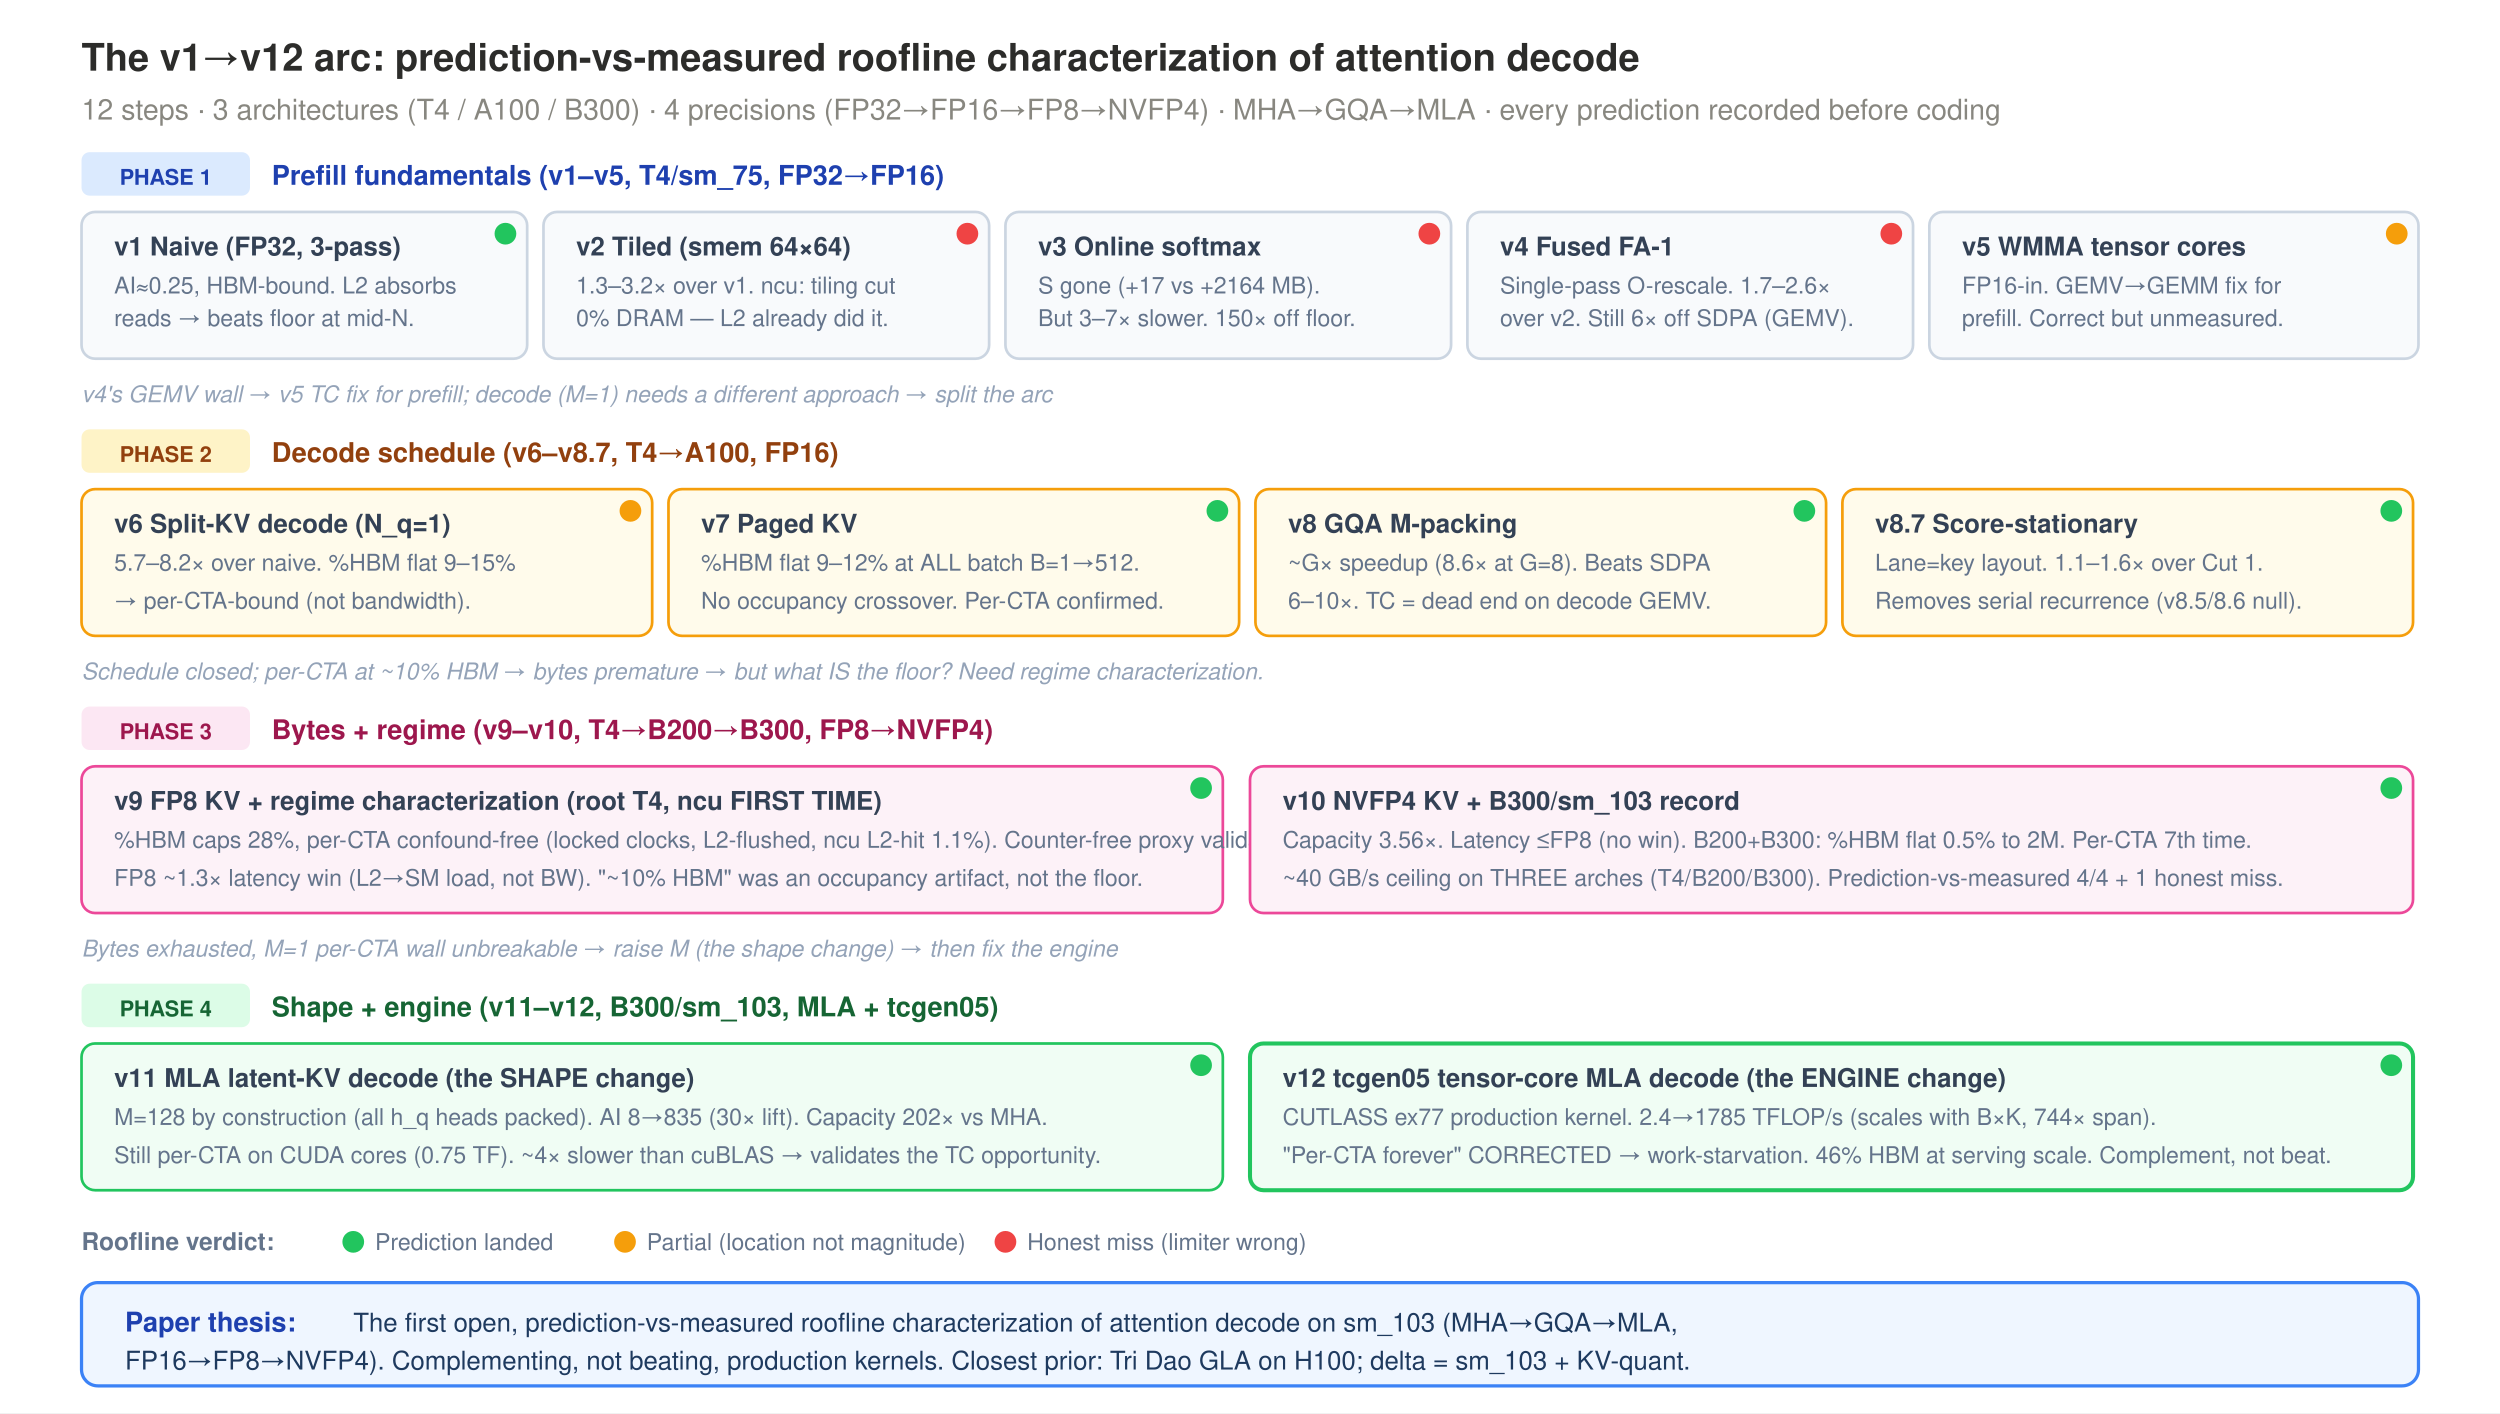
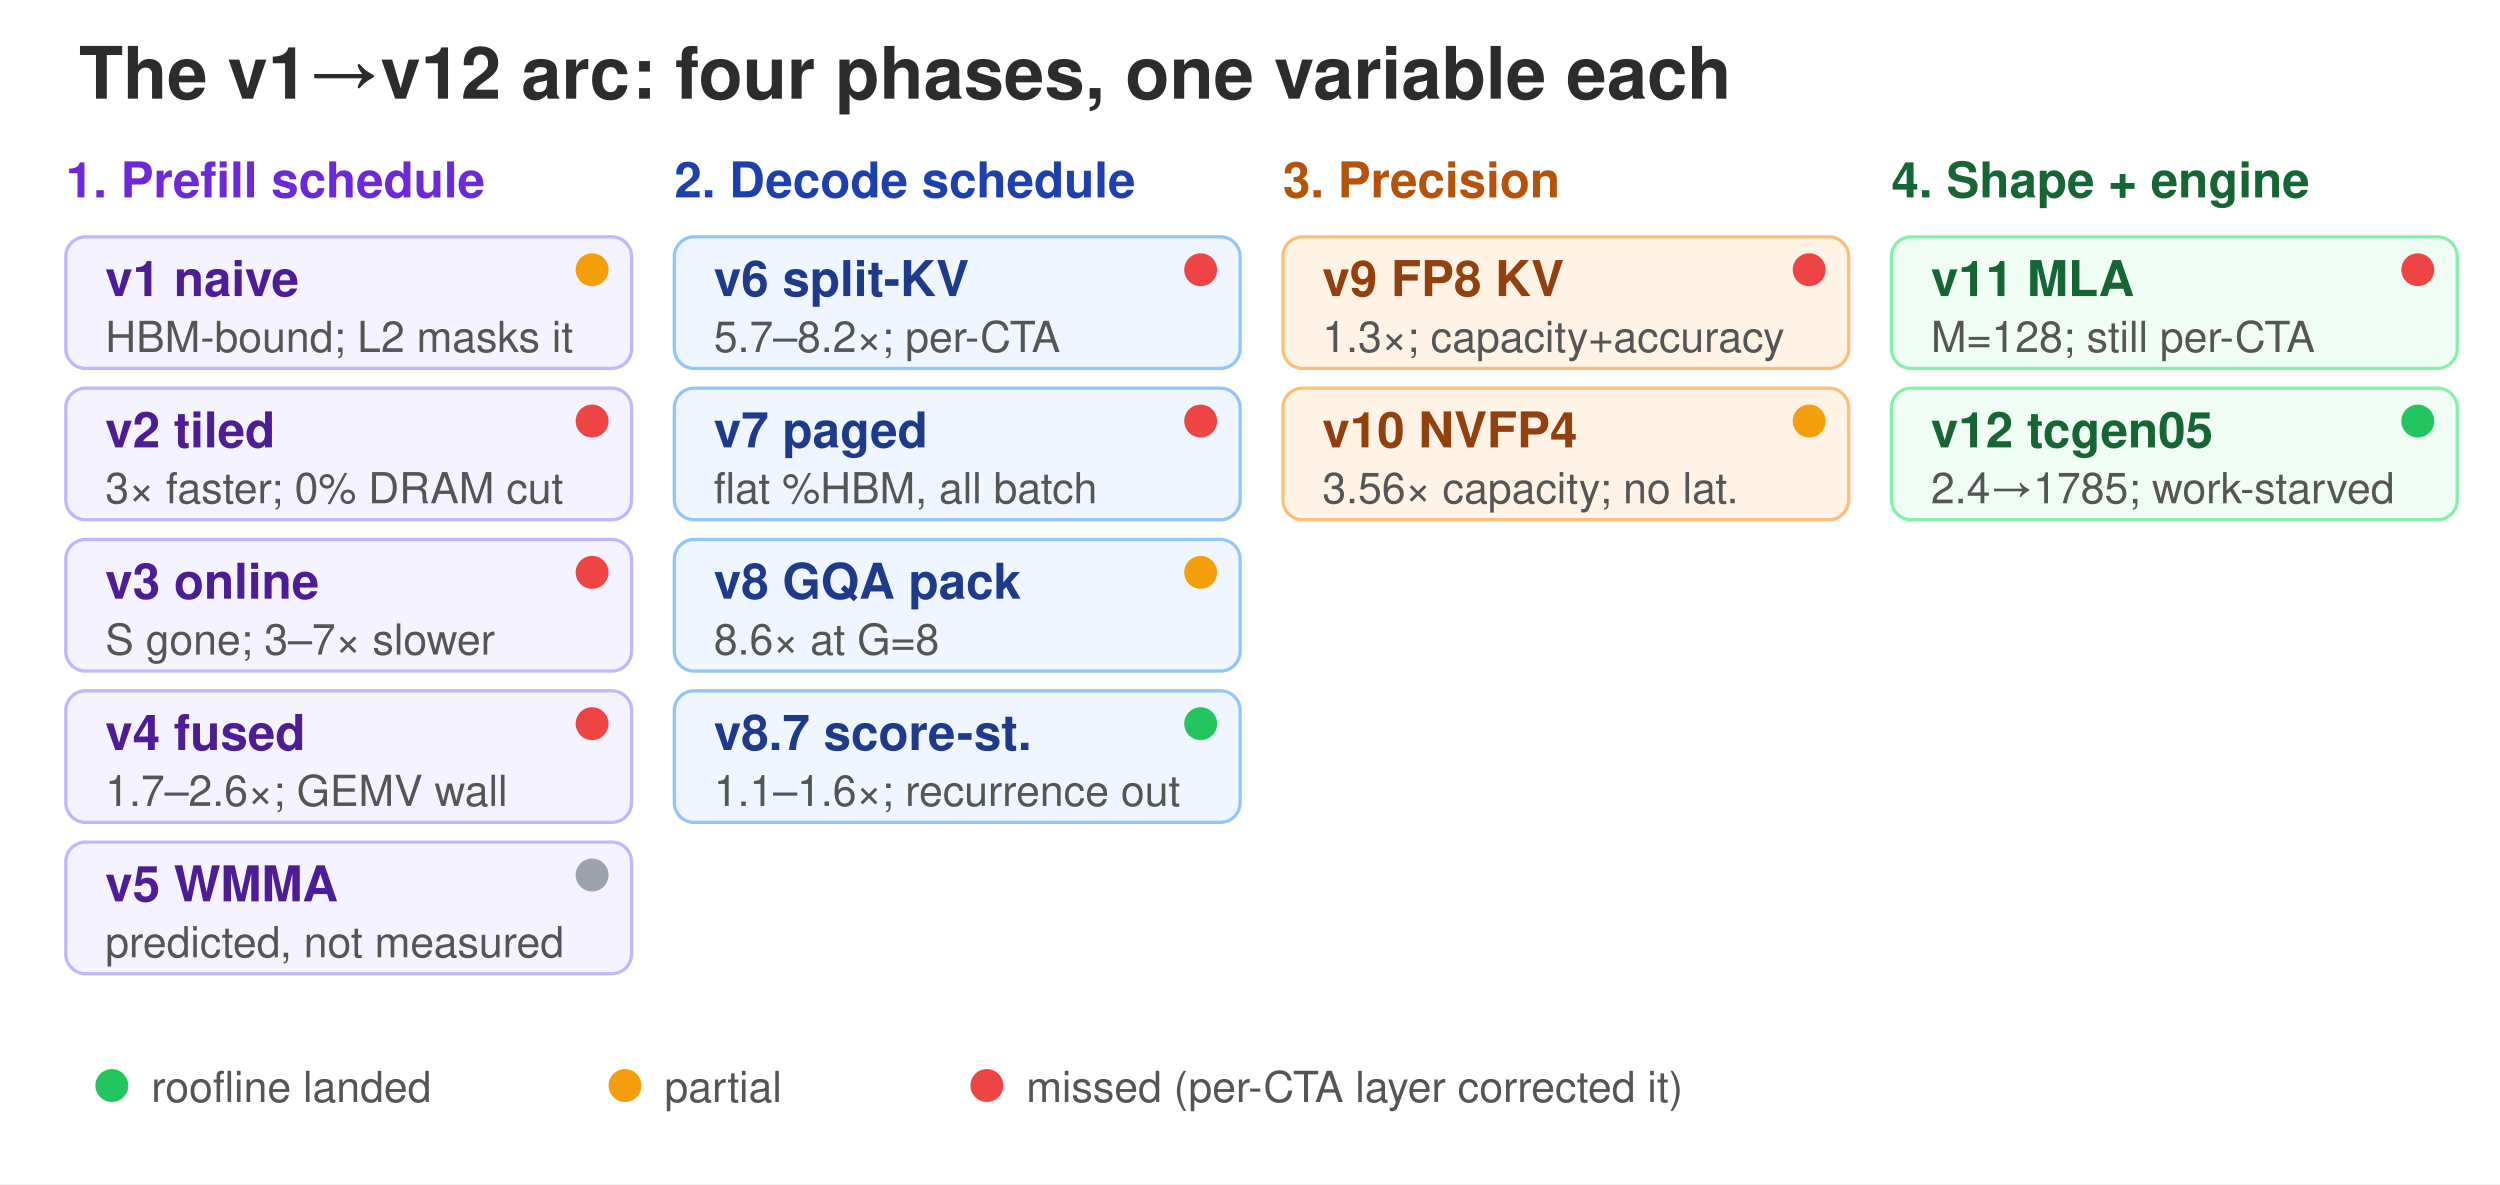
- <svg xmlns="http://www.w3.org/2000/svg" width="100%" viewBox="0 0 920 520" role="img" font-family="Helvetica, Arial, sans-serif">
-   <rect x="0" y="0" width="920" height="520" fill="#ffffff" />
-   <text x="30" y="26" font-size="14" font-weight="600" fill="#2C2C2A">The v1→v12 arc: prediction-vs-measured roofline characterization of attention decode</text>
-   <text x="30" y="44" font-size="10.5" fill="#888780">12 steps · 3 architectures (T4 / A100 / B300) · 4 precisions (FP32→FP16→FP8→NVFP4) · MHA→GQA→MLA · every prediction recorded before coding</text>
-   <rect x="30" y="56" width="62" height="16" rx="3" fill="#DBEAFE" />
-   <text x="61" y="68" font-size="8" text-anchor="middle" fill="#1E40AF" font-weight="700">PHASE 1</text>
-   <text x="100" y="68" font-size="10" font-weight="600" fill="#1E40AF">Prefill fundamentals (v1–v5, T4/sm_75, FP32→FP16)</text>
-   <rect x="30" y="78" width="164" height="54" rx="5" fill="#F8FAFC" stroke="#CBD5E1" stroke-width="1" />
-   <text x="42" y="94" font-size="9.5" font-weight="600" fill="#334155">v1 Naive (FP32, 3-pass)</text>
-   <text x="42" y="108" font-size="8.5" fill="#64748B">AI≈0.25, HBM-bound. L2 absorbs</text>
-   <text x="42" y="120" font-size="8.5" fill="#64748B">reads → beats floor at mid-N.</text>
-   <circle cx="186" cy="86" r="4" fill="#22C55E" />
-   <rect x="200" y="78" width="164" height="54" rx="5" fill="#F8FAFC" stroke="#CBD5E1" stroke-width="1" />
-   <text x="212" y="94" font-size="9.5" font-weight="600" fill="#334155">v2 Tiled (smem 64×64)</text>
-   <text x="212" y="108" font-size="8.5" fill="#64748B">1.3–3.2× over v1. ncu: tiling cut</text>
-   <text x="212" y="120" font-size="8.5" fill="#64748B">0% DRAM — L2 already did it.</text>
-   <circle cx="356" cy="86" r="4" fill="#EF4444" />
-   <rect x="370" y="78" width="164" height="54" rx="5" fill="#F8FAFC" stroke="#CBD5E1" stroke-width="1" />
-   <text x="382" y="94" font-size="9.5" font-weight="600" fill="#334155">v3 Online softmax</text>
-   <text x="382" y="108" font-size="8.5" fill="#64748B">S gone (+17 vs +2164 MB).</text>
-   <text x="382" y="120" font-size="8.5" fill="#64748B">But 3–7× slower. 150× off floor.</text>
-   <circle cx="526" cy="86" r="4" fill="#EF4444" />
-   <rect x="540" y="78" width="164" height="54" rx="5" fill="#F8FAFC" stroke="#CBD5E1" stroke-width="1" />
-   <text x="552" y="94" font-size="9.5" font-weight="600" fill="#334155">v4 Fused FA-1</text>
-   <text x="552" y="108" font-size="8.5" fill="#64748B">Single-pass O-rescale. 1.7–2.6×</text>
-   <text x="552" y="120" font-size="8.5" fill="#64748B">over v2. Still 6× off SDPA (GEMV).</text>
-   <circle cx="696" cy="86" r="4" fill="#EF4444" />
-   <rect x="710" y="78" width="180" height="54" rx="5" fill="#F8FAFC" stroke="#CBD5E1" stroke-width="1" />
-   <text x="722" y="94" font-size="9.5" font-weight="600" fill="#334155">v5 WMMA tensor cores</text>
-   <text x="722" y="108" font-size="8.5" fill="#64748B">FP16-in. GEMV→GEMM fix for</text>
-   <text x="722" y="120" font-size="8.5" fill="#64748B">prefill. Correct but unmeasured.</text>
-   <circle cx="882" cy="86" r="4" fill="#F59E0B" />
-   <text x="30" y="148" font-size="8.5" fill="#94A3B8" font-style="italic">v4's GEMV wall → v5 TC fix for prefill; decode (M=1) needs a different approach → split the arc</text>
-   <rect x="30" y="158" width="62" height="16" rx="3" fill="#FEF3C7" />
-   <text x="61" y="170" font-size="8" text-anchor="middle" fill="#92400E" font-weight="700">PHASE 2</text>
-   <text x="100" y="170" font-size="10" font-weight="600" fill="#92400E">Decode schedule (v6–v8.7, T4→A100, FP16)</text>
-   <rect x="30" y="180" width="210" height="54" rx="5" fill="#FFFBEB" stroke="#F59E0B" stroke-width="1" />
-   <text x="42" y="196" font-size="9.5" font-weight="600" fill="#334155">v6 Split-KV decode (N_q=1)</text>
-   <text x="42" y="210" font-size="8.5" fill="#64748B">5.7–8.2× over naive. %HBM flat 9–15%</text>
-   <text x="42" y="224" font-size="8.5" fill="#64748B">→ per-CTA-bound (not bandwidth).</text>
-   <circle cx="232" cy="188" r="4" fill="#F59E0B" />
-   <rect x="246" y="180" width="210" height="54" rx="5" fill="#FFFBEB" stroke="#F59E0B" stroke-width="1" />
-   <text x="258" y="196" font-size="9.5" font-weight="600" fill="#334155">v7 Paged KV</text>
-   <text x="258" y="210" font-size="8.5" fill="#64748B">%HBM flat 9–12% at ALL batch B=1→512.</text>
-   <text x="258" y="224" font-size="8.5" fill="#64748B">No occupancy crossover. Per-CTA confirmed.</text>
-   <circle cx="448" cy="188" r="4" fill="#22C55E" />
-   <rect x="462" y="180" width="210" height="54" rx="5" fill="#FFFBEB" stroke="#F59E0B" stroke-width="1" />
-   <text x="474" y="196" font-size="9.5" font-weight="600" fill="#334155">v8 GQA M-packing</text>
-   <text x="474" y="210" font-size="8.5" fill="#64748B">~G× speedup (8.6× at G=8). Beats SDPA</text>
-   <text x="474" y="224" font-size="8.5" fill="#64748B">6–10×. TC = dead end on decode GEMV.</text>
-   <circle cx="664" cy="188" r="4" fill="#22C55E" />
-   <rect x="678" y="180" width="210" height="54" rx="5" fill="#FFFBEB" stroke="#F59E0B" stroke-width="1" />
-   <text x="690" y="196" font-size="9.5" font-weight="600" fill="#334155">v8.7 Score-stationary</text>
-   <text x="690" y="210" font-size="8.5" fill="#64748B">Lane=key layout. 1.1–1.6× over Cut 1.</text>
-   <text x="690" y="224" font-size="8.5" fill="#64748B">Removes serial recurrence (v8.5/8.6 null).</text>
-   <circle cx="880" cy="188" r="4" fill="#22C55E" />
-   <text x="30" y="250" font-size="8.5" fill="#94A3B8" font-style="italic">Schedule closed; per-CTA at ~10% HBM → bytes premature → but what IS the floor? Need regime characterization.</text>
-   <rect x="30" y="260" width="62" height="16" rx="3" fill="#FCE7F3" />
-   <text x="61" y="272" font-size="8" text-anchor="middle" fill="#9D174D" font-weight="700">PHASE 3</text>
-   <text x="100" y="272" font-size="10" font-weight="600" fill="#9D174D">Bytes + regime (v9–v10, T4→B200→B300, FP8→NVFP4)</text>
-   <rect x="30" y="282" width="420" height="54" rx="5" fill="#FDF2F8" stroke="#EC4899" stroke-width="1" />
-   <text x="42" y="298" font-size="9.5" font-weight="600" fill="#334155">v9 FP8 KV + regime characterization (root T4, ncu FIRST TIME)</text>
-   <text x="42" y="312" font-size="8.5" fill="#64748B">%HBM caps 28%, per-CTA confound-free (locked clocks, L2-flushed, ncu L2-hit 1.1%). Counter-free proxy validated.</text>
-   <text x="42" y="326" font-size="8.5" fill="#64748B">FP8 ~1.3× latency win (L2→SM load, not BW). "~10% HBM" was an occupancy artifact, not the floor.</text>
-   <circle cx="442" cy="290" r="4" fill="#22C55E" />
-   <rect x="460" y="282" width="428" height="54" rx="5" fill="#FDF2F8" stroke="#EC4899" stroke-width="1" />
-   <text x="472" y="298" font-size="9.5" font-weight="600" fill="#334155">v10 NVFP4 KV + B300/sm_103 record</text>
-   <text x="472" y="312" font-size="8.5" fill="#64748B">Capacity 3.56×. Latency ≤FP8 (no win). B200+B300: %HBM flat 0.5% to 2M. Per-CTA 7th time.</text>
-   <text x="472" y="326" font-size="8.5" fill="#64748B">~40 GB/s ceiling on THREE arches (T4/B200/B300). Prediction-vs-measured 4/4 + 1 honest miss.</text>
-   <circle cx="880" cy="290" r="4" fill="#22C55E" />
-   <text x="30" y="352" font-size="8.5" fill="#94A3B8" font-style="italic">Bytes exhausted, M=1 per-CTA wall unbreakable → raise M (the shape change) → then fix the engine</text>
-   <rect x="30" y="362" width="62" height="16" rx="3" fill="#DCFCE7" />
-   <text x="61" y="374" font-size="8" text-anchor="middle" fill="#166534" font-weight="700">PHASE 4</text>
-   <text x="100" y="374" font-size="10" font-weight="600" fill="#166534">Shape + engine (v11–v12, B300/sm_103, MLA + tcgen05)</text>
-   <rect x="30" y="384" width="420" height="54" rx="5" fill="#F0FDF4" stroke="#22C55E" stroke-width="1" />
-   <text x="42" y="400" font-size="9.5" font-weight="600" fill="#334155">v11 MLA latent-KV decode (the SHAPE change)</text>
-   <text x="42" y="414" font-size="8.5" fill="#64748B">M=128 by construction (all h_q heads packed). AI 8→835 (30× lift). Capacity 202× vs MHA.</text>
-   <text x="42" y="428" font-size="8.5" fill="#64748B">Still per-CTA on CUDA cores (0.75 TF). ~4× slower than cuBLAS → validates the TC opportunity.</text>
-   <circle cx="442" cy="392" r="4" fill="#22C55E" />
-   <rect x="460" y="384" width="428" height="54" rx="5" fill="#F0FDF4" stroke="#22C55E" stroke-width="1.5" />
-   <text x="472" y="400" font-size="9.5" font-weight="600" fill="#334155">v12 tcgen05 tensor-core MLA decode (the ENGINE change)</text>
-   <text x="472" y="414" font-size="8.5" fill="#64748B">CUTLASS ex77 production kernel. 2.4→1785 TFLOP/s (scales with B×K, 744× span).</text>
-   <text x="472" y="428" font-size="8.5" fill="#64748B">"Per-CTA forever" CORRECTED → work-starvation. 46% HBM at serving scale. Complement, not beat.</text>
-   <circle cx="880" cy="392" r="4" fill="#22C55E" />
-   <text x="30" y="460" font-size="9" font-weight="600" fill="#64748B">Roofline verdict:</text>
-   <circle cx="130" cy="457" r="4" fill="#22C55E" />
-   <text x="138" y="460" font-size="8.5" fill="#64748B">Prediction landed</text>
-   <circle cx="230" cy="457" r="4" fill="#F59E0B" />
-   <text x="238" y="460" font-size="8.5" fill="#64748B">Partial (location not magnitude)</text>
-   <circle cx="370" cy="457" r="4" fill="#EF4444" />
-   <text x="378" y="460" font-size="8.5" fill="#64748B">Honest miss (limiter wrong)</text>
-   <rect x="30" y="472" width="860" height="38" rx="6" fill="#EFF6FF" stroke="#3B82F6" stroke-width="1.2" />
-   <text x="46" y="490" font-size="10" font-weight="600" fill="#1E40AF">Paper thesis:</text>
-   <text x="130" y="490" font-size="9.5" fill="#1E3A5F">The first open, prediction-vs-measured roofline characterization of attention decode on sm_103 (MHA→GQA→MLA,</text>
-   <text x="46" y="504" font-size="9.5" fill="#1E3A5F">FP16→FP8→NVFP4). Complementing, not beating, production kernels. Closest prior: Tri Dao GLA on H100; delta = sm_103 + KV-quant.</text>
+ <svg xmlns="http://www.w3.org/2000/svg" width="100%" viewBox="0 0 760 360" role="img" font-family="Helvetica, Arial, sans-serif">
+   <rect x="0" y="0" width="760" height="360" fill="#ffffff" />
+   <text x="24" y="30" font-size="22" font-weight="700" fill="#2C2C2A">The v1→v12 arc: four phases, one variable each</text>
+   <text x="20" y="60" font-size="15" font-weight="700" fill="#6D28D9">1. Prefill schedule</text>
+   <text x="205" y="60" font-size="15" font-weight="700" fill="#1E40AF">2. Decode schedule</text>
+   <text x="390" y="60" font-size="15" font-weight="700" fill="#B45309">3. Precision</text>
+   <text x="575" y="60" font-size="15" font-weight="700" fill="#166534">4. Shape + engine</text>
+   <g font-family="Helvetica, Arial, sans-serif">
+     <rect x="20" y="72" width="172" height="40" rx="6" fill="#F5F3FF" stroke="#C4B5FD" />
+     <text x="32" y="90" font-size="15" font-weight="700" fill="#4C1D95">v1 naive</text>
+     <text x="32" y="107" font-size="13" fill="#555">HBM-bound; L2 masks it</text>
+     <circle cx="180" cy="82" r="5" fill="#F59E0B" />
+     <rect x="20" y="118" width="172" height="40" rx="6" fill="#F5F3FF" stroke="#C4B5FD" />
+     <text x="32" y="136" font-size="15" font-weight="700" fill="#4C1D95">v2 tiled</text>
+     <text x="32" y="153" font-size="13" fill="#555">3× faster; 0% DRAM cut</text>
+     <circle cx="180" cy="128" r="5" fill="#EF4444" />
+     <rect x="20" y="164" width="172" height="40" rx="6" fill="#F5F3FF" stroke="#C4B5FD" />
+     <text x="32" y="182" font-size="15" font-weight="700" fill="#4C1D95">v3 online</text>
+     <text x="32" y="199" font-size="13" fill="#555">S gone; 3–7× slower</text>
+     <circle cx="180" cy="174" r="5" fill="#EF4444" />
+     <rect x="20" y="210" width="172" height="40" rx="6" fill="#F5F3FF" stroke="#C4B5FD" />
+     <text x="32" y="228" font-size="15" font-weight="700" fill="#4C1D95">v4 fused</text>
+     <text x="32" y="245" font-size="13" fill="#555">1.7–2.6×; GEMV wall</text>
+     <circle cx="180" cy="220" r="5" fill="#EF4444" />
+     <rect x="20" y="256" width="172" height="40" rx="6" fill="#F5F3FF" stroke="#C4B5FD" />
+     <text x="32" y="274" font-size="15" font-weight="700" fill="#4C1D95">v5 WMMA</text>
+     <text x="32" y="291" font-size="13" fill="#555">predicted, not measured</text>
+     <circle cx="180" cy="266" r="5" fill="#9CA3AF" />
+   </g>
+   <g>
+     <rect x="205" y="72" width="172" height="40" rx="6" fill="#EFF6FF" stroke="#93C5FD" />
+     <text x="217" y="90" font-size="15" font-weight="700" fill="#1E3A8A">v6 split-KV</text>
+     <text x="217" y="107" font-size="13" fill="#555">5.7–8.2×; per-CTA</text>
+     <circle cx="365" cy="82" r="5" fill="#EF4444" />
+     <rect x="205" y="118" width="172" height="40" rx="6" fill="#EFF6FF" stroke="#93C5FD" />
+     <text x="217" y="136" font-size="15" font-weight="700" fill="#1E3A8A">v7 paged</text>
+     <text x="217" y="153" font-size="13" fill="#555">flat %HBM, all batch</text>
+     <circle cx="365" cy="128" r="5" fill="#EF4444" />
+     <rect x="205" y="164" width="172" height="40" rx="6" fill="#EFF6FF" stroke="#93C5FD" />
+     <text x="217" y="182" font-size="15" font-weight="700" fill="#1E3A8A">v8 GQA pack</text>
+     <text x="217" y="199" font-size="13" fill="#555">8.6× at G=8</text>
+     <circle cx="365" cy="174" r="5" fill="#F59E0B" />
+     <rect x="205" y="210" width="172" height="40" rx="6" fill="#EFF6FF" stroke="#93C5FD" />
+     <text x="217" y="228" font-size="15" font-weight="700" fill="#1E3A8A">v8.7 score-st.</text>
+     <text x="217" y="245" font-size="13" fill="#555">1.1–1.6×; recurrence out</text>
+     <circle cx="365" cy="220" r="5" fill="#22C55E" />
+   </g>
+   <g>
+     <rect x="390" y="72" width="172" height="40" rx="6" fill="#FEF3E4" stroke="#FBBF77" />
+     <text x="402" y="90" font-size="15" font-weight="700" fill="#92400E">v9 FP8 KV</text>
+     <text x="402" y="107" font-size="13" fill="#555">1.3×; capacity+accuracy</text>
+     <circle cx="550" cy="82" r="5" fill="#EF4444" />
+     <rect x="390" y="118" width="172" height="40" rx="6" fill="#FEF3E4" stroke="#FBBF77" />
+     <text x="402" y="136" font-size="15" font-weight="700" fill="#92400E">v10 NVFP4</text>
+     <text x="402" y="153" font-size="13" fill="#555">3.56× capacity; no lat.</text>
+     <circle cx="550" cy="128" r="5" fill="#F59E0B" />
+   </g>
+   <g>
+     <rect x="575" y="72" width="172" height="40" rx="6" fill="#F0FDF4" stroke="#86EFAC" />
+     <text x="587" y="90" font-size="15" font-weight="700" fill="#166534">v11 MLA</text>
+     <text x="587" y="107" font-size="13" fill="#555">M=128; still per-CTA</text>
+     <circle cx="735" cy="82" r="5" fill="#EF4444" />
+     <rect x="575" y="118" width="172" height="40" rx="6" fill="#F0FDF4" stroke="#86EFAC" />
+     <text x="587" y="136" font-size="15" font-weight="700" fill="#166534">v12 tcgen05</text>
+     <text x="587" y="153" font-size="13" fill="#555">2.4→1785; work-starved</text>
+     <circle cx="735" cy="128" r="5" fill="#22C55E" />
+   </g>
+   <circle cx="34" cy="330" r="5" fill="#22C55E" />
+   <text x="46" y="335" font-size="13" fill="#555">roofline landed</text>
+   <circle cx="190" cy="330" r="5" fill="#F59E0B" />
+   <text x="202" y="335" font-size="13" fill="#555">partial</text>
+   <circle cx="300" cy="330" r="5" fill="#EF4444" />
+   <text x="312" y="335" font-size="13" fill="#555">missed (per-CTA layer corrected it)</text>
</svg>
